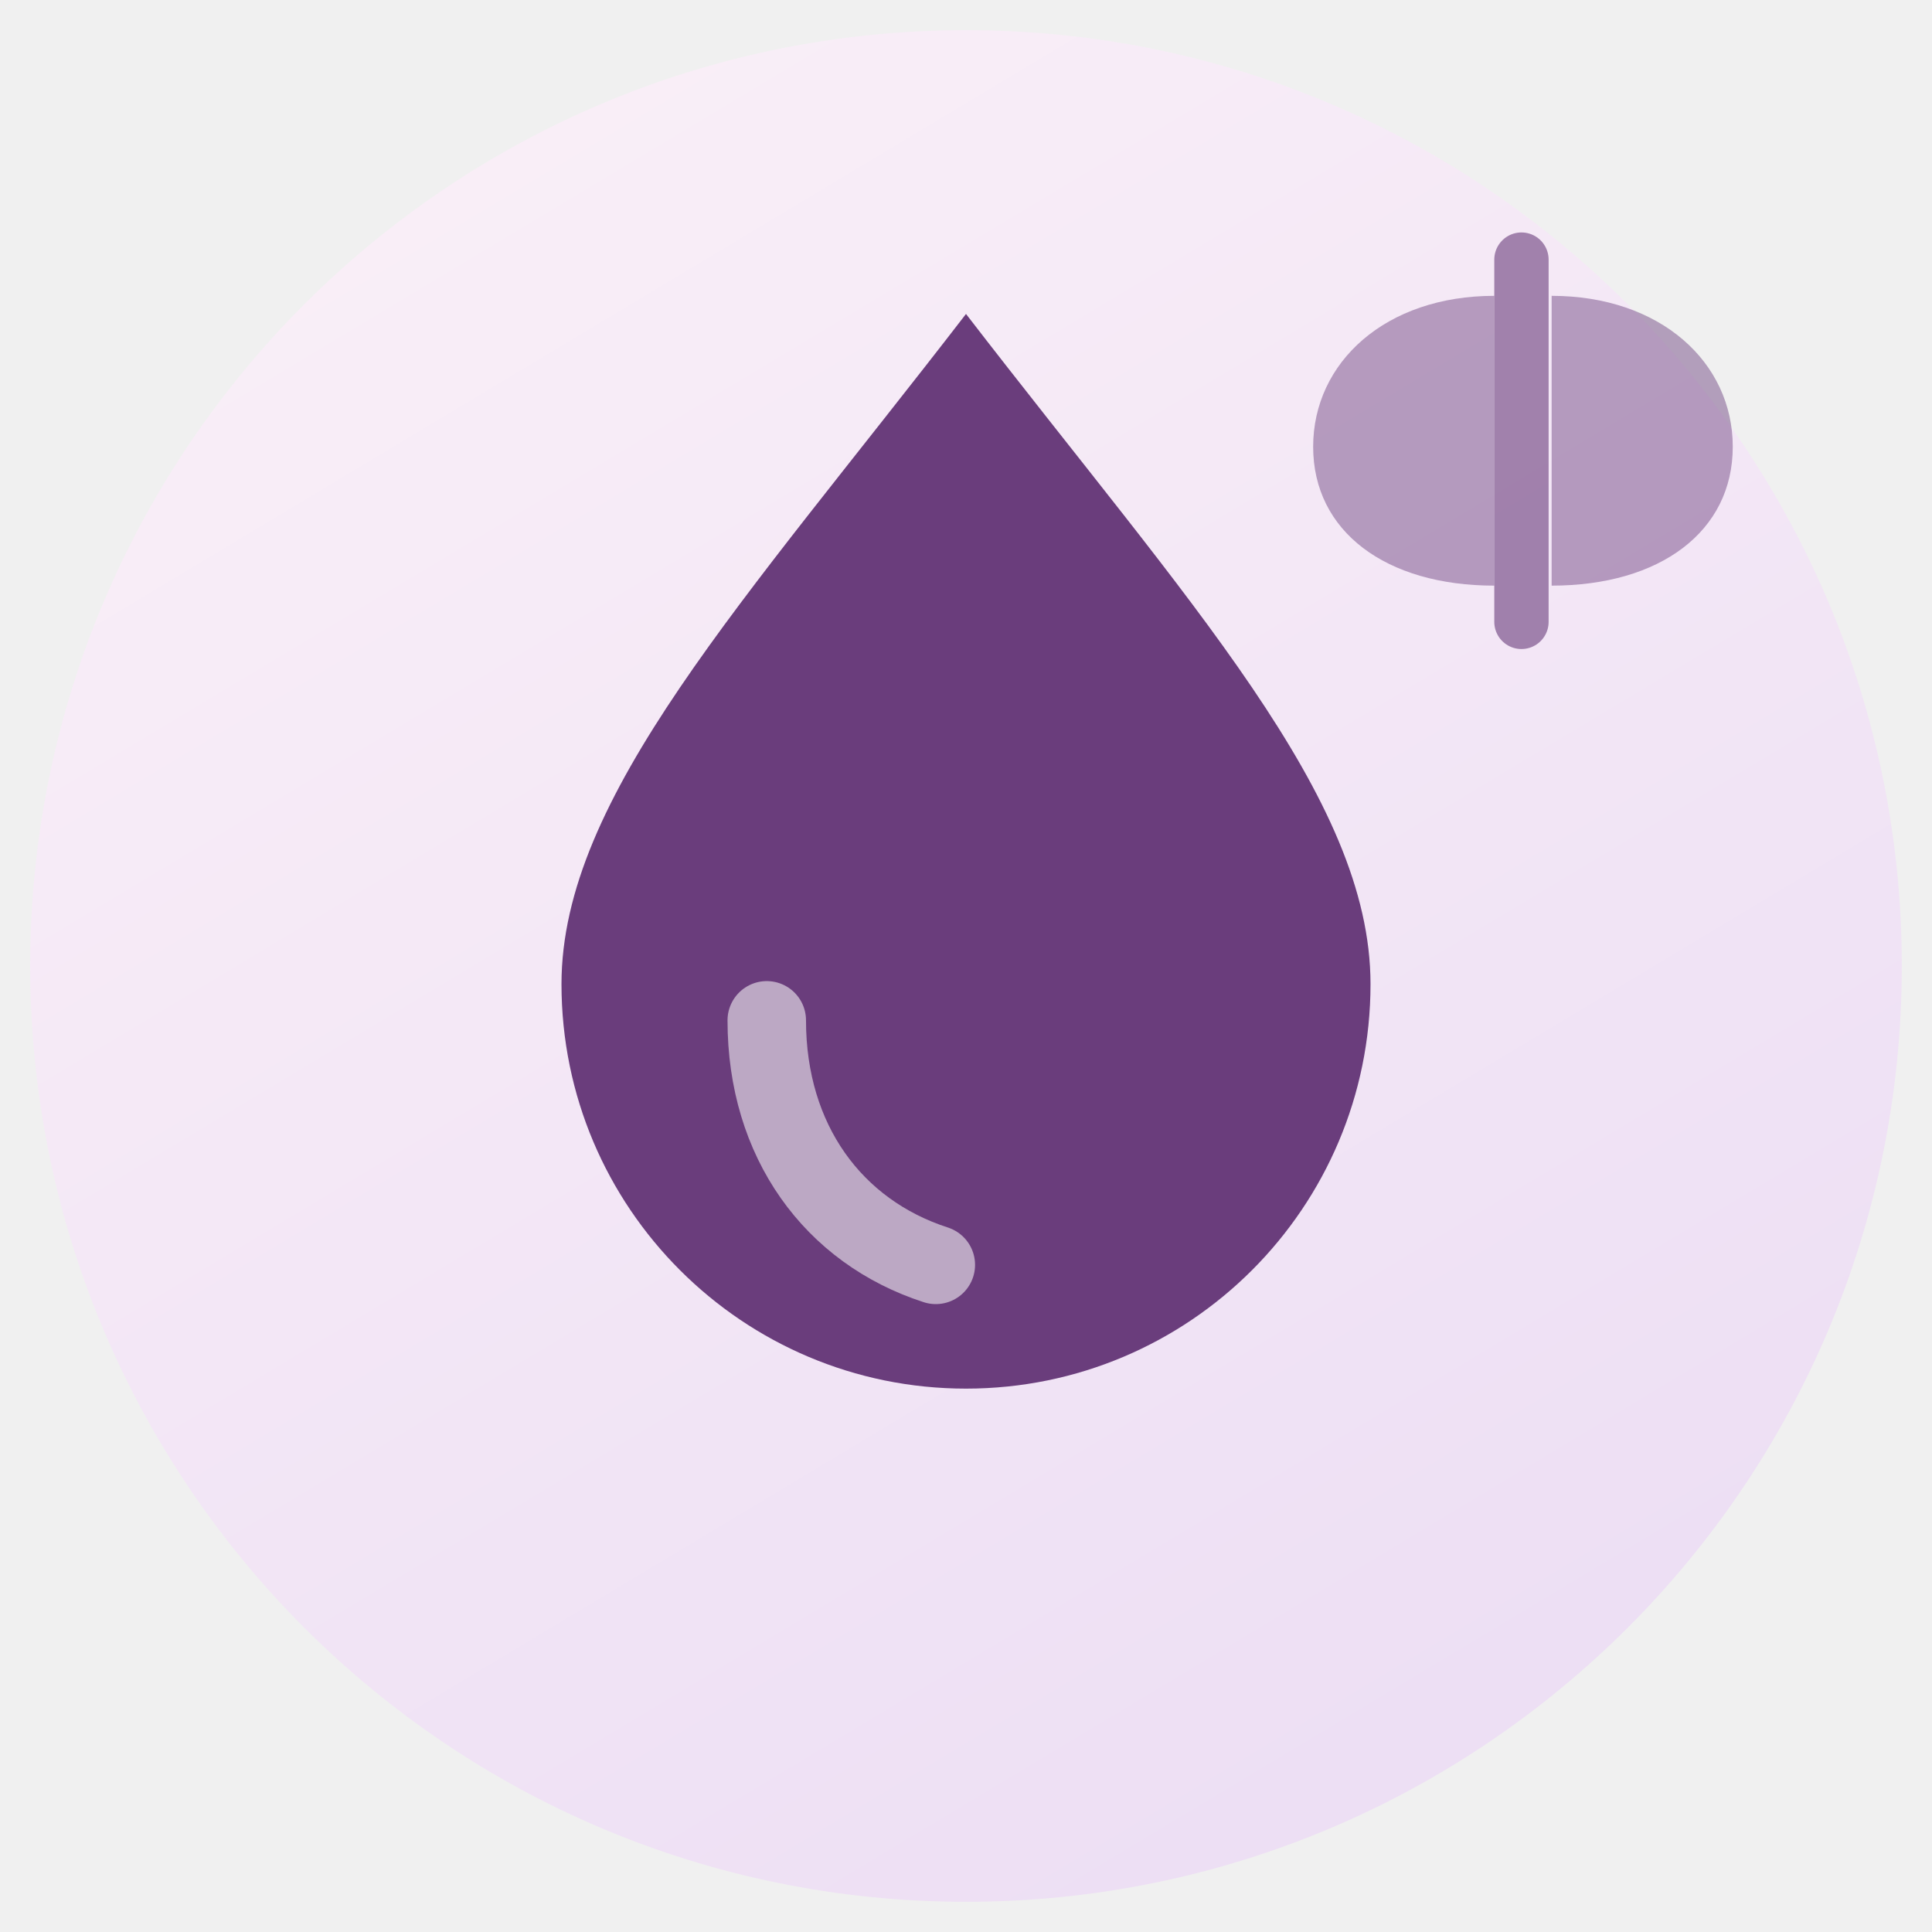
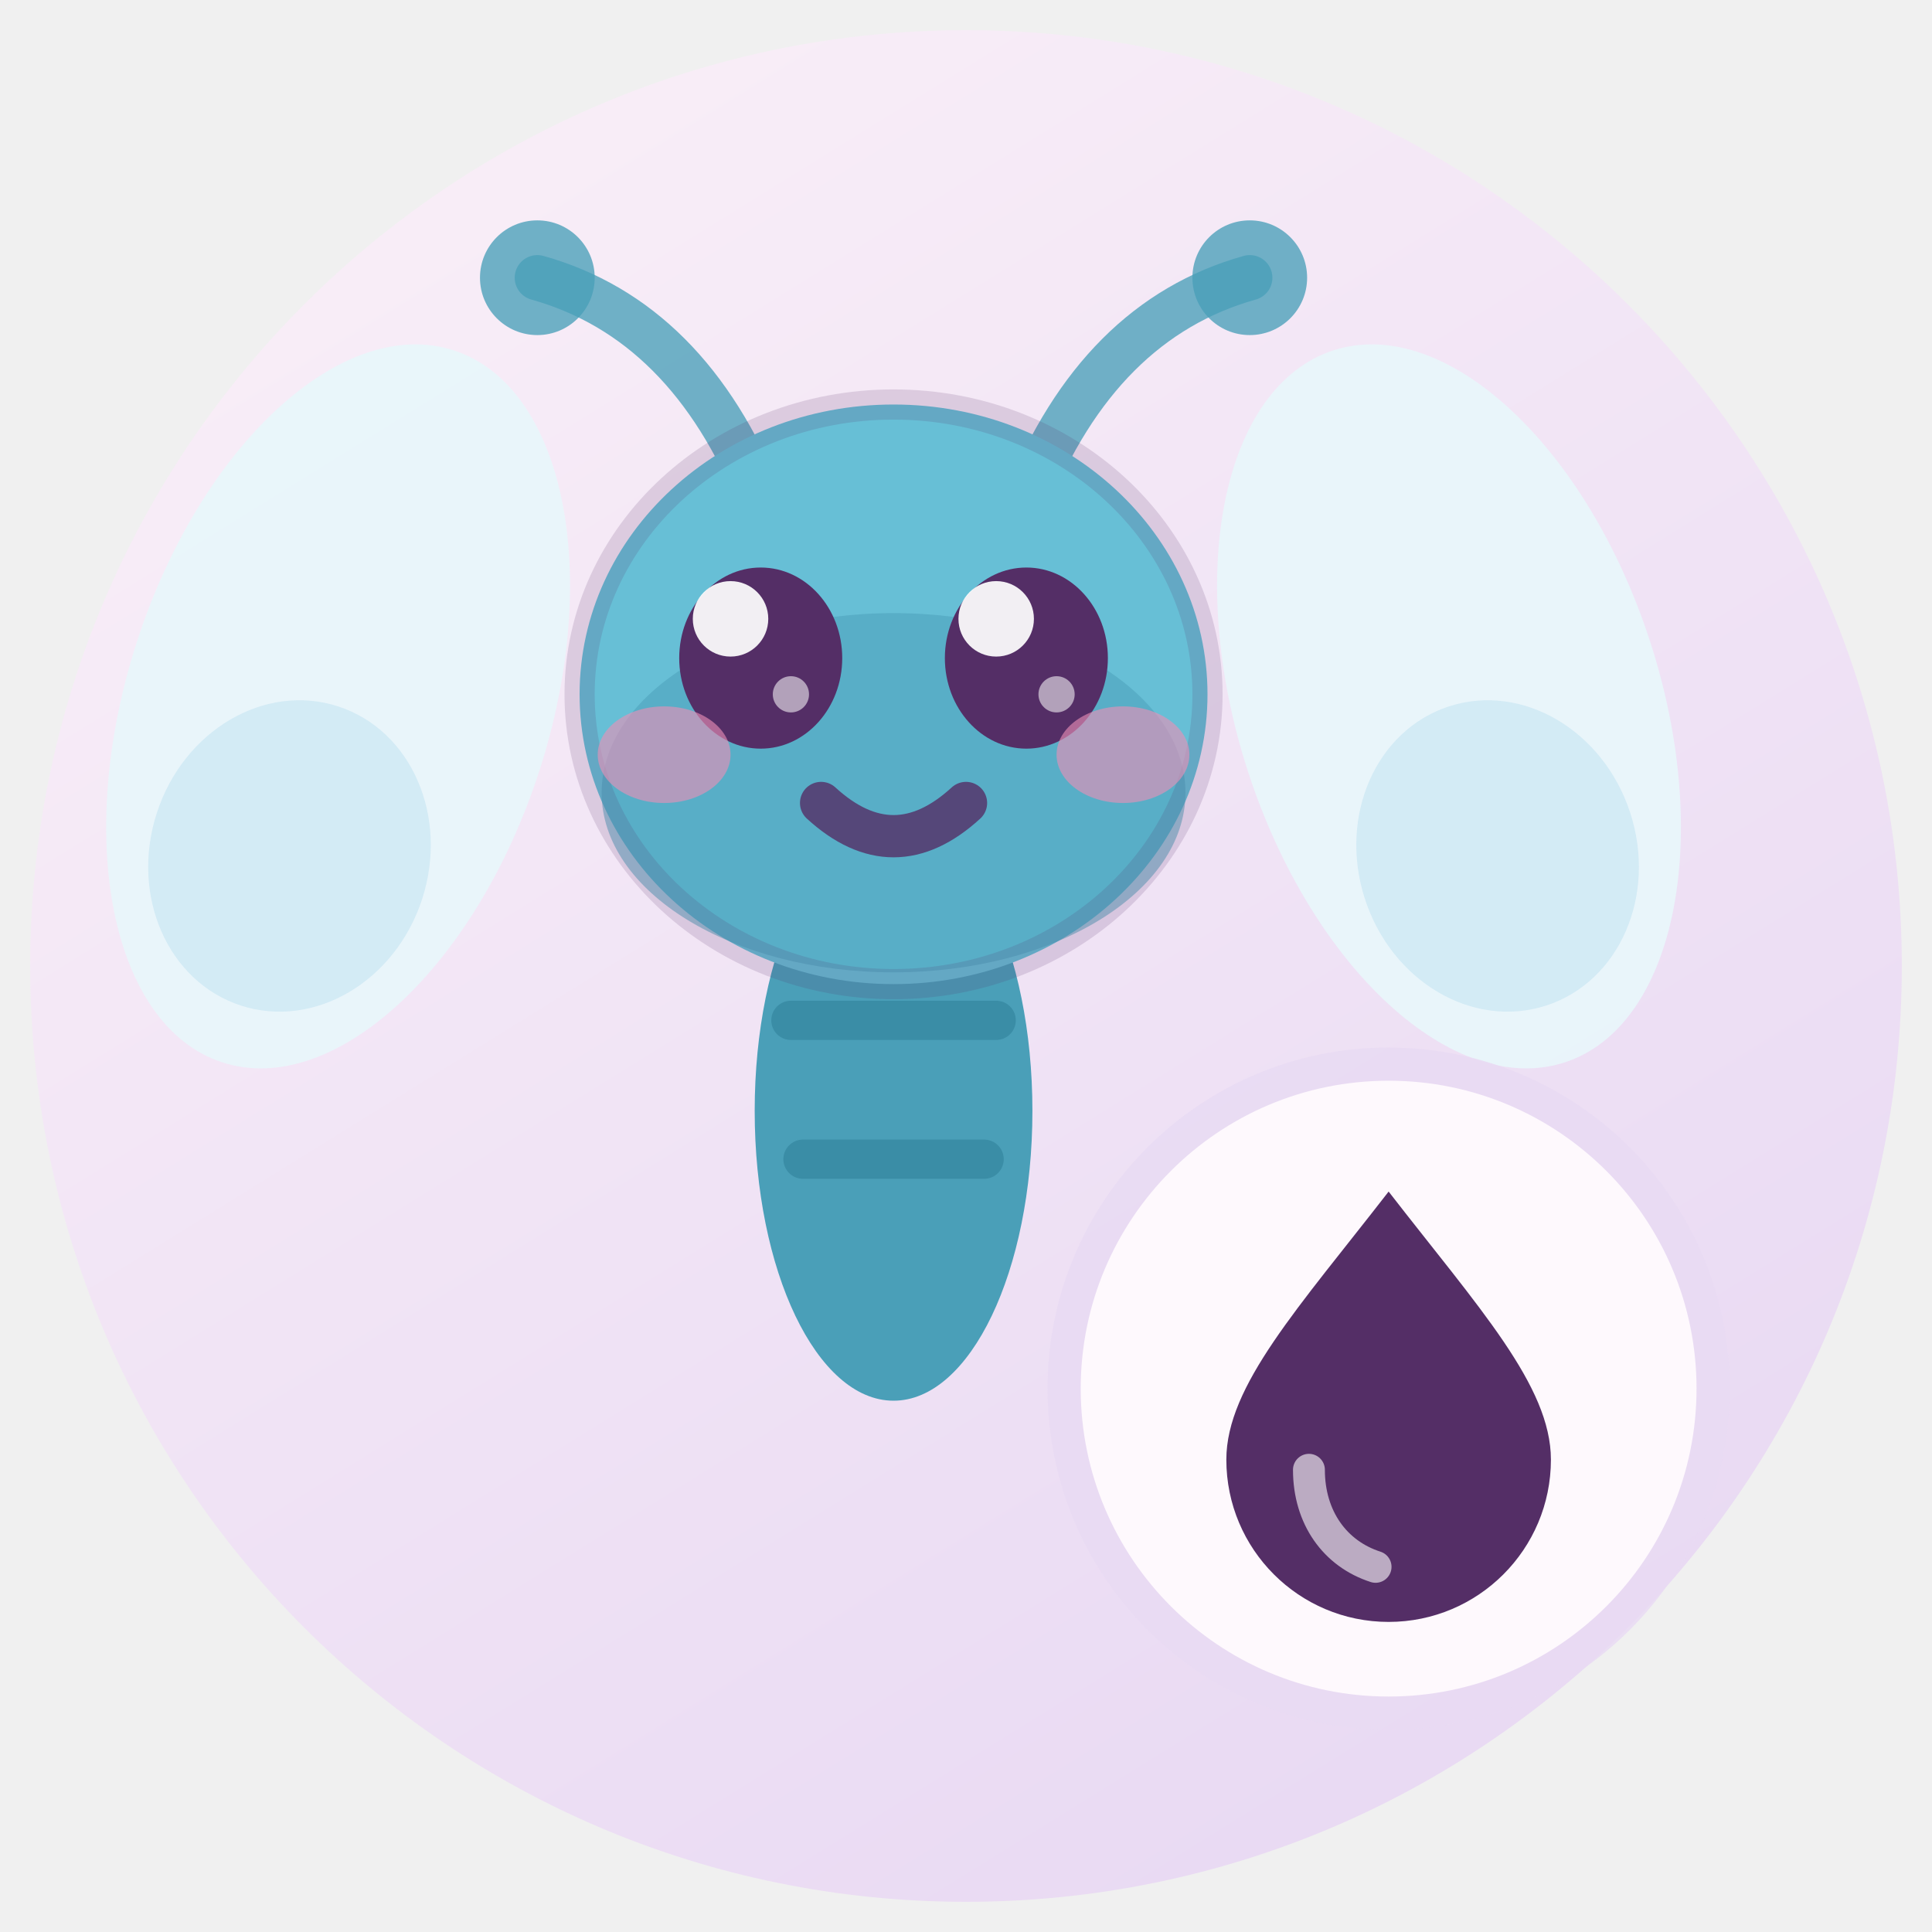
- <svg xmlns="http://www.w3.org/2000/svg" viewBox="0 0 64 64" width="64" height="64" role="img" aria-label="wet (butterfly)">
+ <svg xmlns="http://www.w3.org/2000/svg" viewBox="0 0 64 64" width="64" height="64" role="img" aria-label="dragonfly — wet">
  <defs>
-     <linearGradient id="d-butterfly-wet" x1="0" y1="0" x2="0.6" y2="1">
+     <linearGradient id="d-butterfly-wet" x1="0" y1="0" x2="0.62" y2="1">
      <stop offset="0" stop-color="#FBF1F8" />
-       <stop offset="1" stop-color="#EDDFF4" />
+       <stop offset="1" stop-color="#E9DAF3" />
    </linearGradient>
  </defs>
  <circle cx="32" cy="32" r="31" fill="url(#d-butterfly-wet)" />
-   <path d="M51.4 9.8c3.6 0 6 2.2 6 5s-2.4 4.6-6 4.6Zm-1.9 0c-3.6 0-6 2.2-6 5s2.4 4.6 6 4.6Z" fill="#6A3D7C" fill-opacity=".46" />
-   <path d="M50.4 8.6v12" stroke="#6A3D7C" stroke-opacity=".6" stroke-width="1.8" stroke-linecap="round" />
-   <path d="M32 10.4c7.4 9.6 13.4 16 13.4 22.2a13.4 13.4 0 0 1-26.8 0c0-6.2 6-12.6 13.4-22.2Z" fill="#6A3D7C" />
-   <path d="M25.4 33.8c0 4 2.2 7 5.6 8.1" stroke="#fff" stroke-opacity=".55" stroke-width="2.6" fill="none" stroke-linecap="round" />
+   <g transform="rotate(18 11.2 23.4)">
+     <ellipse cx="11.2" cy="23.4" rx="7" ry="12.4" fill="#E8F6FB" fill-opacity=".92" />
+     <ellipse cx="11.2" cy="28.61" rx="4.62" ry="5.21" fill="#CFE9F4" fill-opacity=".85" />
+   </g>
+   <g transform="rotate(-18 48 23.4)">
+     <ellipse cx="48" cy="23.4" rx="7" ry="12.4" fill="#E8F6FB" fill-opacity=".92" />
+     <ellipse cx="48" cy="28.61" rx="4.62" ry="5.21" fill="#CFE9F4" fill-opacity=".85" />
+   </g>
+   <path d="M25.2 16.6 q-2.4 -6 -7.4 -7.4" fill="none" stroke="#4A9FB8" stroke-width="1.5" stroke-linecap="round" stroke-linejoin="round" stroke-opacity=".78" />
+   <circle cx="17.8" cy="9.2" r="1.9" fill="#4A9FB8" fill-opacity=".78" />
+   <path d="M34 16.6 q2.4 -6 7.4 -7.4" fill="none" stroke="#4A9FB8" stroke-width="1.5" stroke-linecap="round" stroke-linejoin="round" stroke-opacity=".78" />
+   <circle cx="41.4" cy="9.2" r="1.9" fill="#4A9FB8" fill-opacity=".78" />
+   <ellipse cx="29.6" cy="36.8" rx="4.6" ry="9.6" fill="#4A9FB8" />
+   <path d="M26.2 33.8 h6.8M26.6 38.4 h6" fill="none" stroke="#2F7E97" stroke-width="1.3" stroke-linecap="round" stroke-linejoin="round" stroke-opacity=".55" />
+   <ellipse cx="29.6" cy="23" rx="10.4" ry="9.6" fill="#67BFD6" />
+   <ellipse cx="29.6" cy="26.26" rx="9.67" ry="5.95" fill="#4A9FB8" fill-opacity=".5" />
+   <ellipse cx="29.6" cy="23" rx="10.4" ry="9.6" fill="none" stroke="#542E66" stroke-opacity=".16" stroke-width="1" />
+   <ellipse cx="25.2" cy="21.8" rx="2.7" ry="3" fill="#542E66" />
+   <circle cx="24.2" cy="20.5" r="1.25" fill="#fff" fill-opacity=".92" />
+   <circle cx="26.2" cy="23" r="0.6" fill="#fff" fill-opacity=".55" />
+   <ellipse cx="34" cy="21.8" rx="2.7" ry="3" fill="#542E66" />
+   <circle cx="33" cy="20.5" r="1.25" fill="#fff" fill-opacity=".92" />
+   <circle cx="35" cy="23" r="0.6" fill="#fff" fill-opacity=".55" />
+   <path d="M27.2 26.6 q2.4 2.2 4.8 0" fill="none" stroke="#542E66" stroke-width="1.4" stroke-linecap="round" stroke-linejoin="round" stroke-opacity=".8" />
+   <ellipse cx="22" cy="25" rx="2.2" ry="1.6" fill="#E98FB6" fill-opacity=".62" />
+   <ellipse cx="37.2" cy="25" rx="2.2" ry="1.6" fill="#E98FB6" fill-opacity=".62" />
+   <circle cx="46" cy="46" r="11.3" fill="#E9DAF3" fill-opacity=".85" />
+   <circle cx="46" cy="46" r="10.2" fill="#FEF9FD" />
+   <g transform="translate(38.32 38.32) scale(0.48)">
+     <path d="M16 2.4c6.2 8 11.2 13.4 11.2 18.5a11.2 11.2 0 0 1-22.4 0C4.8 15.8 9.8 10.4 16 2.4Z" fill="#542E66" />
+     <path d="M10.5 21.6c0 3.3 1.8 5.8 4.6 6.7" stroke="#fff" stroke-opacity=".6" stroke-width="2.2" fill="none" stroke-linecap="round" />
+   </g>
</svg>
